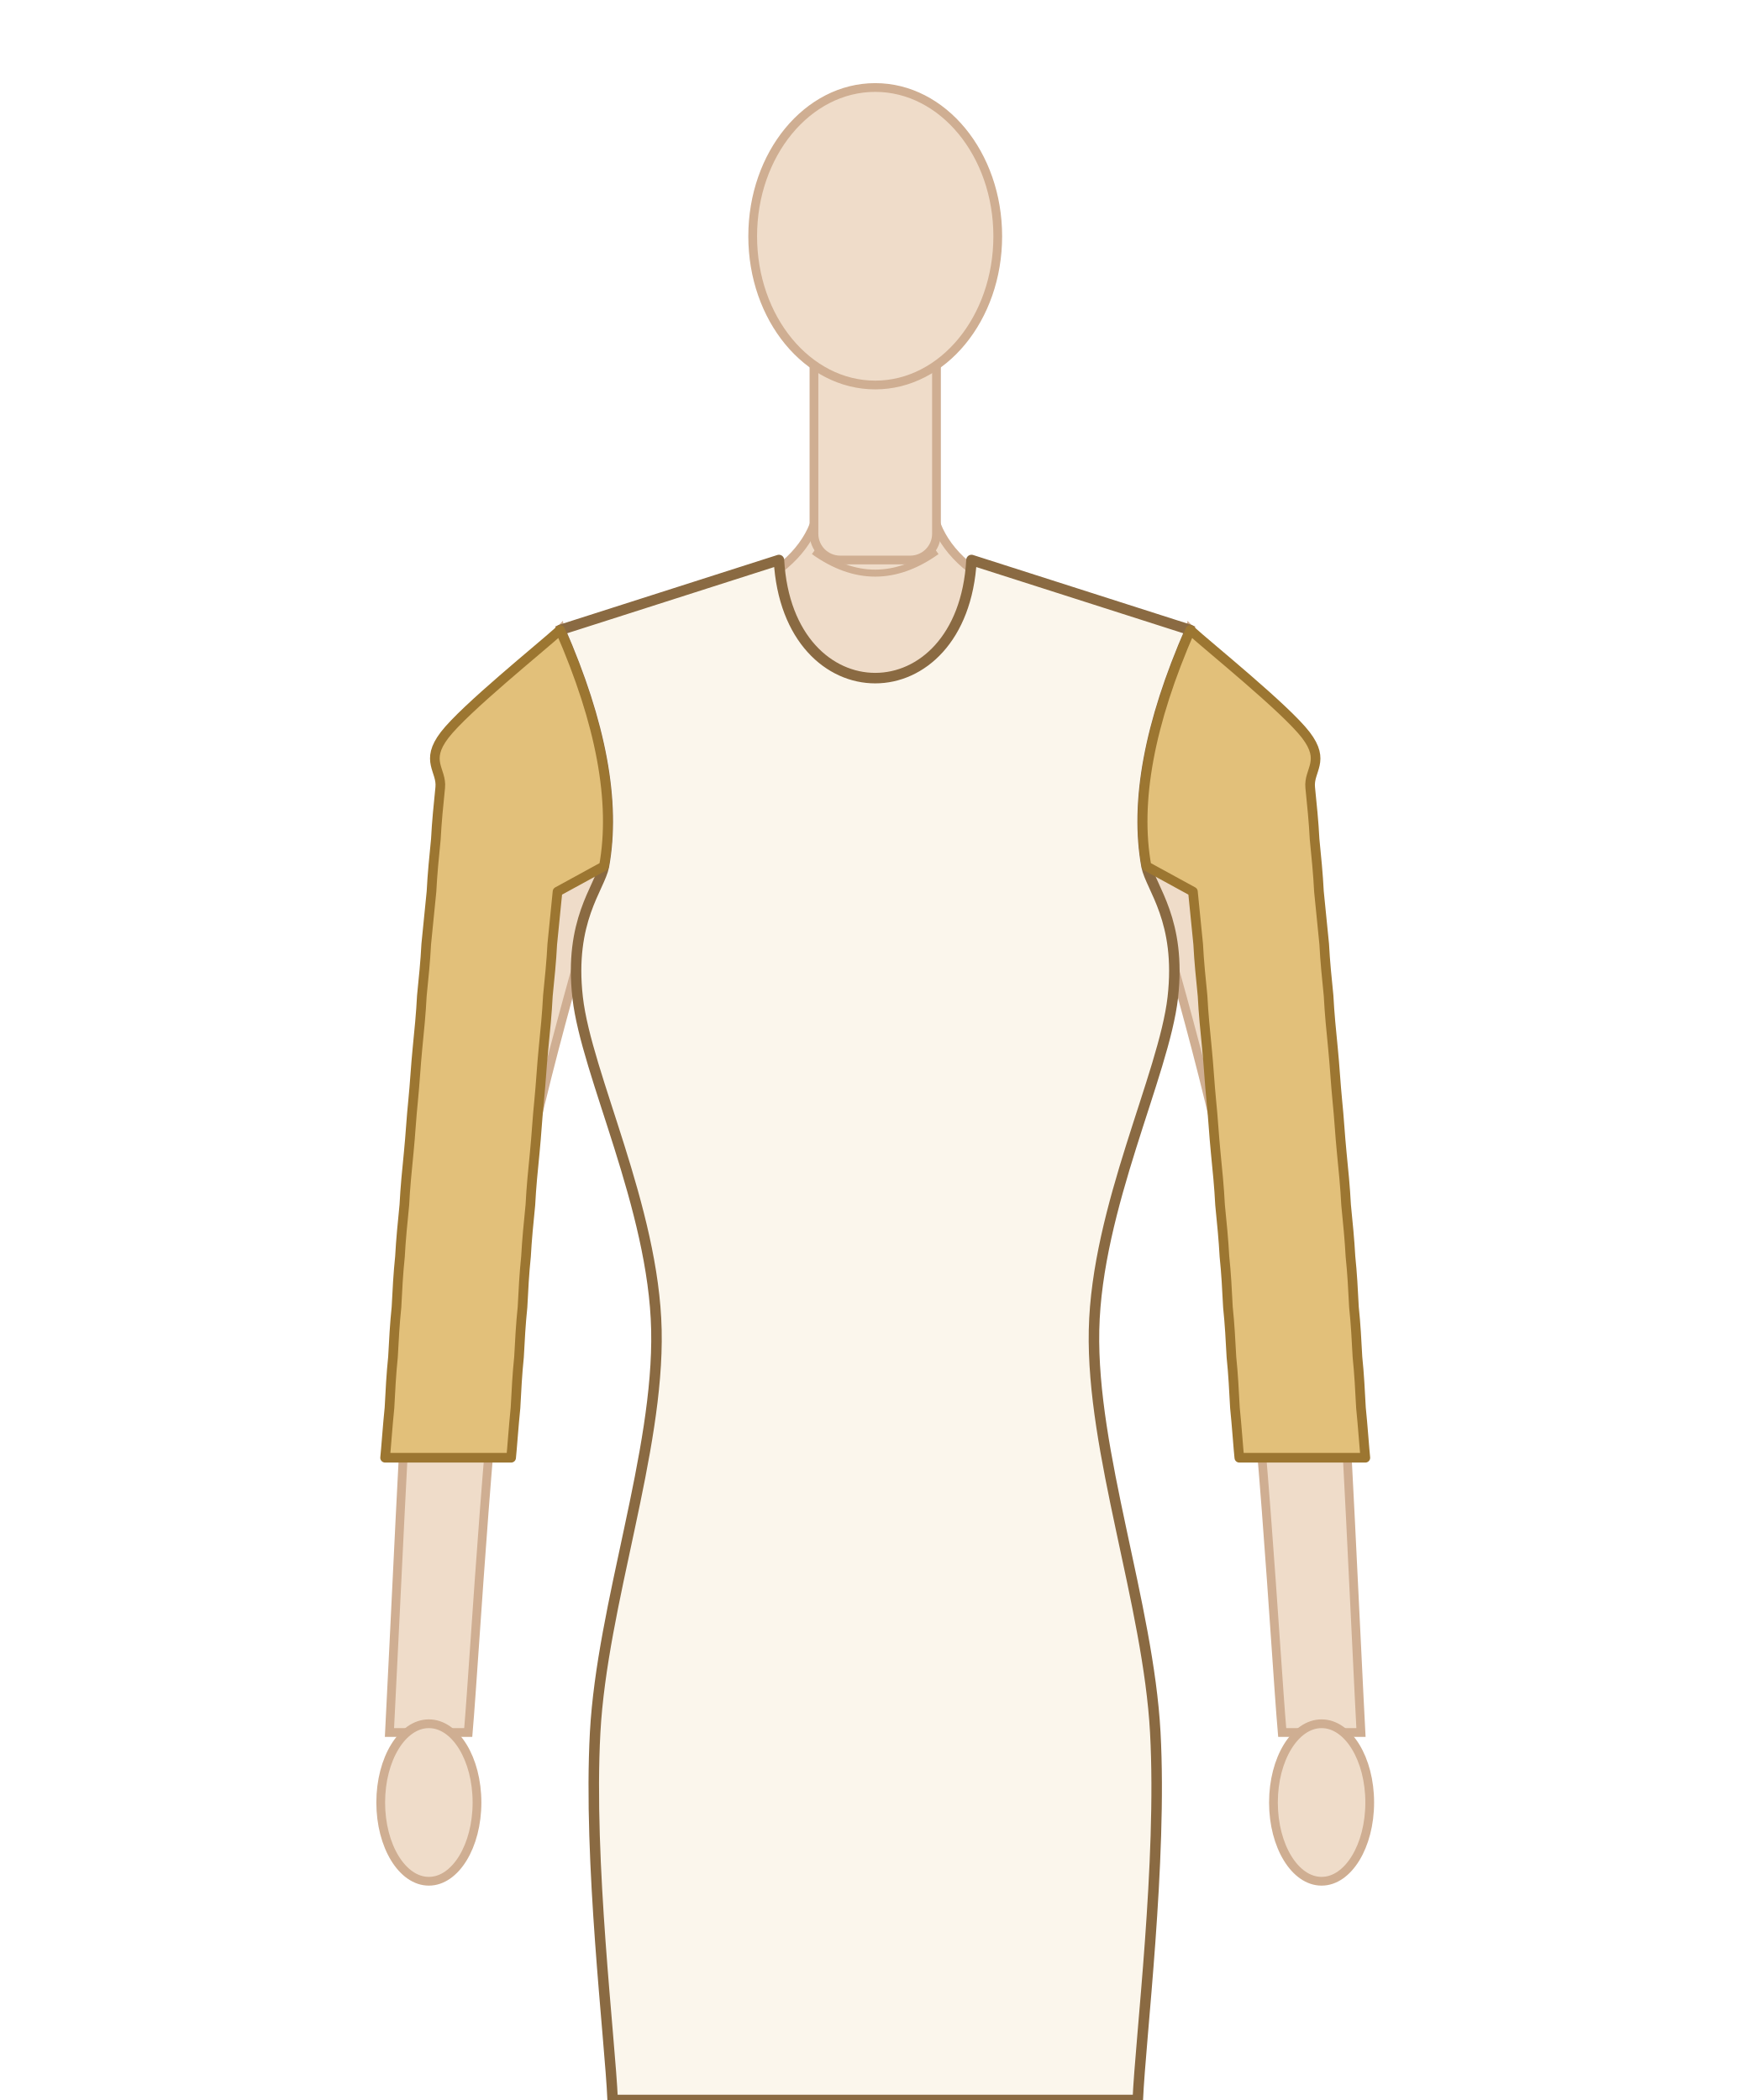
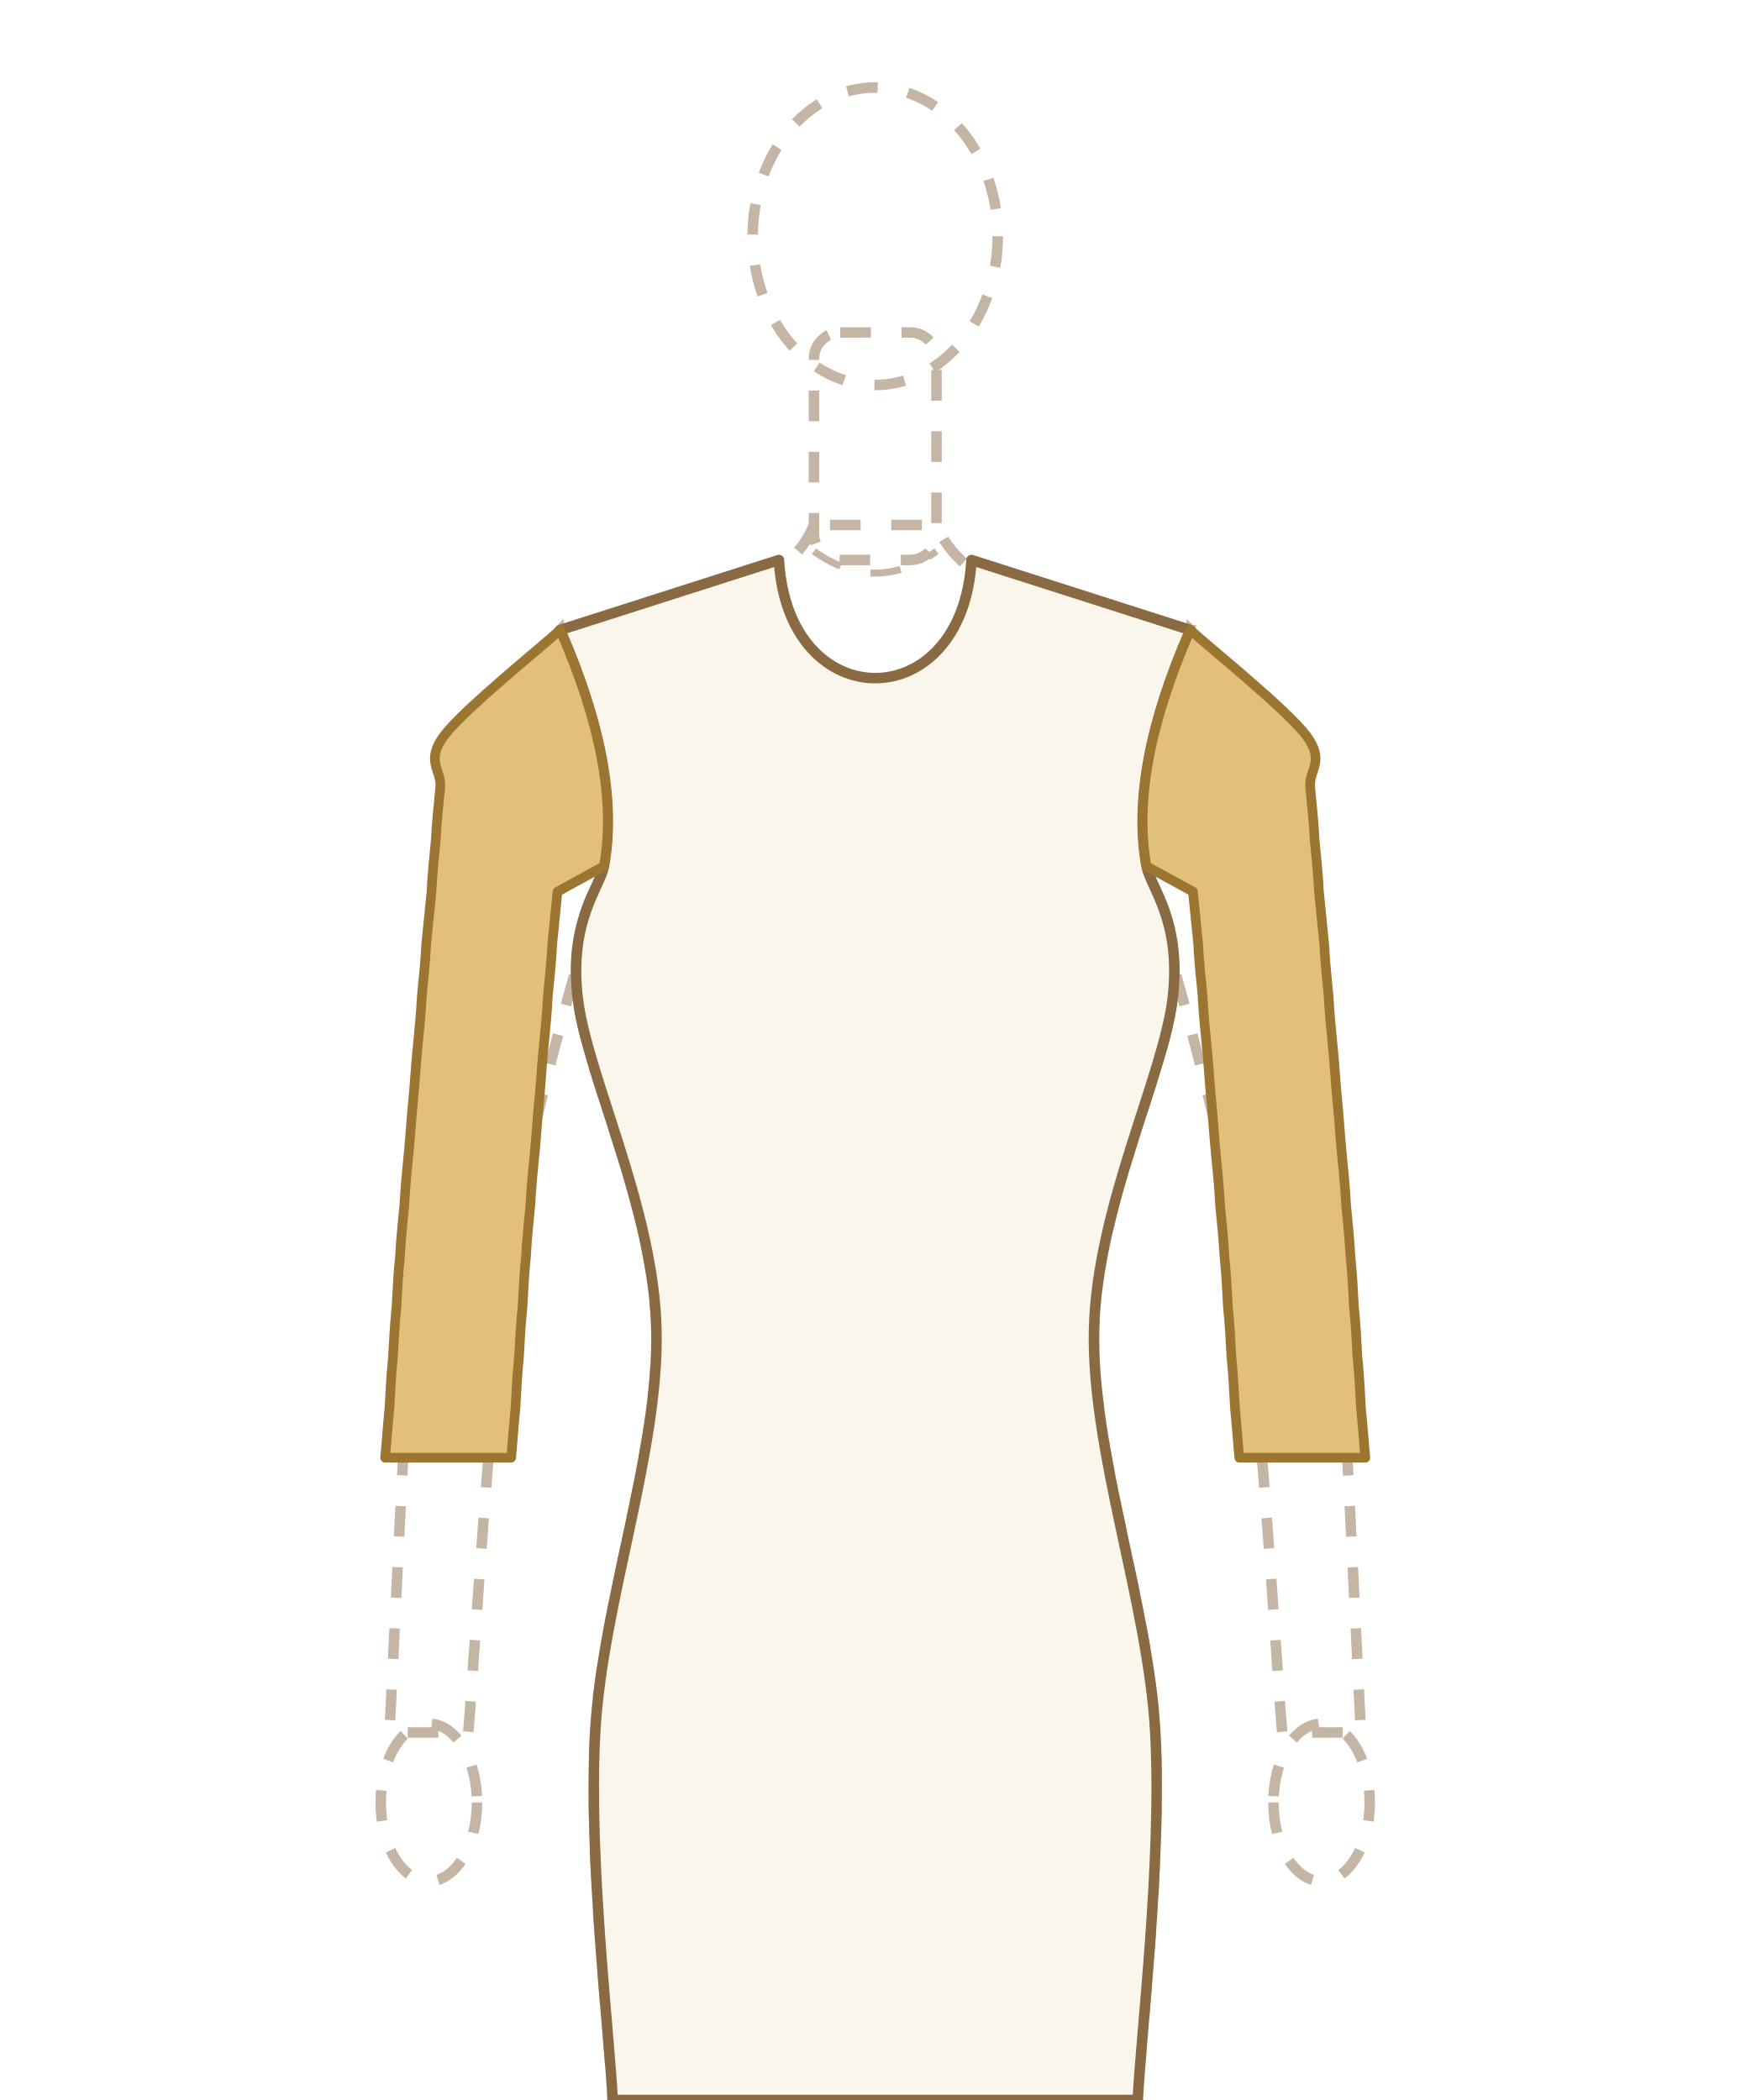
<svg xmlns="http://www.w3.org/2000/svg" viewBox="0 0 200 240" width="200" height="240">
-   <path d="M 64 72 L 52.5 84 C 51.7 93.7, 48.8 123, 47.5 142 C 46.2 161, 45 188.7, 44.5 198 L 53.5 198 C 54.3 188.7, 55.9 158.5, 58.5 142 C 61.1 125.5, 67.3 106.2, 69 99 Z" fill="#efdcc9" stroke="#cfae92" stroke-width="1" />
-   <ellipse cx="49" cy="206" rx="5.5" ry="9" fill="#efdcc9" stroke="#cfae92" stroke-width="1" />
+   <path d="M 64 72 L 52.5 84 C 51.7 93.7, 48.8 123, 47.5 142 C 46.2 161, 45 188.7, 44.5 198 L 53.5 198 C 54.3 188.7, 55.9 158.5, 58.5 142 C 61.1 125.5, 67.3 106.2, 69 99 Z" fill="none" stroke="#c4b5a5" stroke-width="1.2" stroke-dasharray="3.5 3.5" />
+   <ellipse cx="49" cy="206" rx="5.5" ry="9" fill="none" stroke="#c4b5a5" stroke-width="1.2" stroke-dasharray="3.5 3.5" />
  <g transform="matrix(-1 0 0 1 200 0)">
-     <path d="M 64 72 L 52.5 84 C 51.7 93.7, 48.8 123, 47.5 142 C 46.2 161, 45 188.7, 44.5 198 L 53.5 198 C 54.3 188.7, 55.9 158.5, 58.5 142 C 61.1 125.5, 67.3 106.2, 69 99 Z" fill="#efdcc9" stroke="#cfae92" stroke-width="1" />
-     <ellipse cx="49" cy="206" rx="5.5" ry="9" fill="#efdcc9" stroke="#cfae92" stroke-width="1" />
+     <path d="M 64 72 L 52.5 84 C 51.7 93.7, 48.8 123, 47.5 142 C 46.2 161, 45 188.7, 44.5 198 L 53.5 198 C 54.3 188.7, 55.9 158.5, 58.5 142 C 61.1 125.5, 67.3 106.2, 69 99 Z" fill="none" stroke="#c4b5a5" stroke-width="1.2" stroke-dasharray="3.5 3.5" />
+     <ellipse cx="49" cy="206" rx="5.5" ry="9" fill="none" stroke="#c4b5a5" stroke-width="1.2" stroke-dasharray="3.5 3.5" />
  </g>
-   <path d="M 93 60 Q 89 70 64 72 Q 66 88 69 99 C 68.5 101.5, 65 105.2, 66 114 C 67 122.8, 74.7 138, 75 152 C 75.3 166, 68.8 183.3, 68 198 C 67.2 212.7, 69.7 233, 70 240 L 130 240 C 130.3 233, 132.8 212.7, 132 198 C 131.2 183.3, 124.7 166, 125 152 C 125.3 138, 133 122.8, 134 114 C 135 105.2, 131.5 101.5, 131 99 Q 134 88 136 72 Q 111 70 107 60 Z" fill="#efdcc9" stroke="#cfae92" stroke-width="1" />
-   <rect x="93" y="38" width="14" height="26" rx="3" fill="#efdcc9" stroke="#cfae92" stroke-width="1" />
-   <ellipse cx="100" cy="27" rx="14" ry="17" fill="#efdcc9" stroke="#cfae92" stroke-width="1" />
-   <path d="M 93 63 Q 100 68 107 63" fill="none" stroke="#cfae92" stroke-width="0.8" />
+   <path d="M 93 60 Q 89 70 64 72 Q 66 88 69 99 C 68.5 101.5, 65 105.2, 66 114 C 67 122.8, 74.7 138, 75 152 C 75.3 166, 68.8 183.3, 68 198 C 67.2 212.7, 69.7 233, 70 240 L 130 240 C 130.3 233, 132.8 212.7, 132 198 C 131.2 183.3, 124.7 166, 125 152 C 125.3 138, 133 122.8, 134 114 C 135 105.2, 131.5 101.5, 131 99 Q 134 88 136 72 Q 111 70 107 60 Z" fill="none" stroke="#c4b5a5" stroke-width="1.2" stroke-dasharray="3.5 3.5" />
+   <rect x="93" y="38" width="14" height="26" rx="3" fill="none" stroke="#c4b5a5" stroke-width="1.2" stroke-dasharray="3.5 3.5" />
+   <ellipse cx="100" cy="27" rx="14" ry="17" fill="none" stroke="#c4b5a5" stroke-width="1.2" stroke-dasharray="3.5 3.5" />
+   <path d="M 93 63 Q 100 68 107 63" fill="none" stroke="#c4b5a5" stroke-width="0.8" stroke-dasharray="3.5 3.5" />
  <path d="M 64 72 L 89 64 C 90 82, 110 82, 111 64 L 136 72 Q 129 88 131 99 C 131.5 101.5, 135 105.2, 134 114 C 133 122.8, 125.3 138, 125 152 C 124.7 166, 131.2 183.3, 132 198 C 132.8 212.7, 130.3 233, 130 240 L 70 240 C 69.7 233, 67.2 212.7, 68 198 C 68.8 183.3, 75.3 166, 75 152 C 74.7 138, 67 122.8, 66 114 C 65 105.2, 68.5 101.5, 69 99 Q 71 88 64 72 Z" fill="#fbf6ec" stroke="#8a6a42" stroke-width="1.2" stroke-linejoin="round" />
  <path d="M 64 72 C 61.8 74, 53.1 81, 50.8 84 C 48.5 87, 50.5 88, 50.3 90 C 50.1 92, 49.9 93.9, 49.8 95.9 C 49.6 97.9, 49.4 99.9, 49.3 101.9 C 49.1 103.9, 48.9 105.9, 48.7 107.9 C 48.6 109.9, 48.4 111.8, 48.2 113.8 C 48.1 115.8, 47.9 117.8, 47.7 119.8 C 47.5 121.8, 47.4 123.8, 47.2 125.8 C 47 127.7, 46.9 129.7, 46.7 131.7 C 46.5 133.7, 46.3 135.7, 46.2 137.7 C 46 139.7, 45.8 141.7, 45.7 143.6 C 45.5 145.5, 45.4 147.4, 45.3 149.4 C 45.1 151.3, 45 153.2, 44.9 155.1 C 44.7 157, 44.6 159, 44.5 160.9 C 44.3 162.8, 44.1 165.7, 44 166.6 L 58.4 166.6 C 58.5 165.7, 58.7 162.8, 58.9 160.9 C 59 159, 59.1 157, 59.3 155.1 C 59.4 153.2, 59.5 151.3, 59.7 149.4 C 59.8 147.4, 59.9 145.5, 60.1 143.6 C 60.2 141.7, 60.4 139.7, 60.6 137.7 C 60.7 135.7, 60.9 133.7, 61.1 131.7 C 61.3 129.7, 61.4 127.7, 61.6 125.8 C 61.8 123.8, 61.9 121.8, 62.1 119.8 C 62.3 117.8, 62.5 115.8, 62.6 113.8 C 62.8 111.8, 63 109.9, 63.1 107.9 C 63.3 105.9, 63.6 102.9, 63.7 101.9 L 69 99 Q 71 88 64 72 Z" fill="#e2c07a" stroke="#9c7631" stroke-width="1.1" stroke-linejoin="round" />
  <g transform="matrix(-1 0 0 1 200 0)">
    <path d="M 64 72 C 61.8 74, 53.1 81, 50.8 84 C 48.5 87, 50.5 88, 50.3 90 C 50.1 92, 49.9 93.9, 49.8 95.9 C 49.6 97.9, 49.4 99.9, 49.3 101.9 C 49.1 103.9, 48.9 105.9, 48.7 107.9 C 48.6 109.9, 48.4 111.8, 48.2 113.8 C 48.1 115.8, 47.9 117.8, 47.7 119.8 C 47.5 121.8, 47.4 123.8, 47.2 125.8 C 47 127.7, 46.9 129.7, 46.7 131.7 C 46.5 133.7, 46.3 135.7, 46.2 137.7 C 46 139.7, 45.8 141.7, 45.7 143.6 C 45.5 145.5, 45.4 147.4, 45.3 149.4 C 45.1 151.3, 45 153.2, 44.9 155.1 C 44.7 157, 44.6 159, 44.5 160.9 C 44.3 162.8, 44.1 165.7, 44 166.6 L 58.4 166.6 C 58.5 165.7, 58.7 162.8, 58.9 160.9 C 59 159, 59.1 157, 59.3 155.1 C 59.4 153.2, 59.5 151.3, 59.7 149.4 C 59.8 147.4, 59.9 145.5, 60.1 143.6 C 60.2 141.7, 60.4 139.7, 60.6 137.7 C 60.7 135.7, 60.9 133.7, 61.1 131.7 C 61.3 129.7, 61.4 127.7, 61.6 125.8 C 61.8 123.8, 61.9 121.8, 62.1 119.8 C 62.3 117.8, 62.5 115.8, 62.6 113.8 C 62.8 111.8, 63 109.9, 63.1 107.9 C 63.3 105.9, 63.6 102.9, 63.7 101.9 L 69 99 Q 71 88 64 72 Z" fill="#e2c07a" stroke="#9c7631" stroke-width="1.1" stroke-linejoin="round" />
  </g>
</svg>
